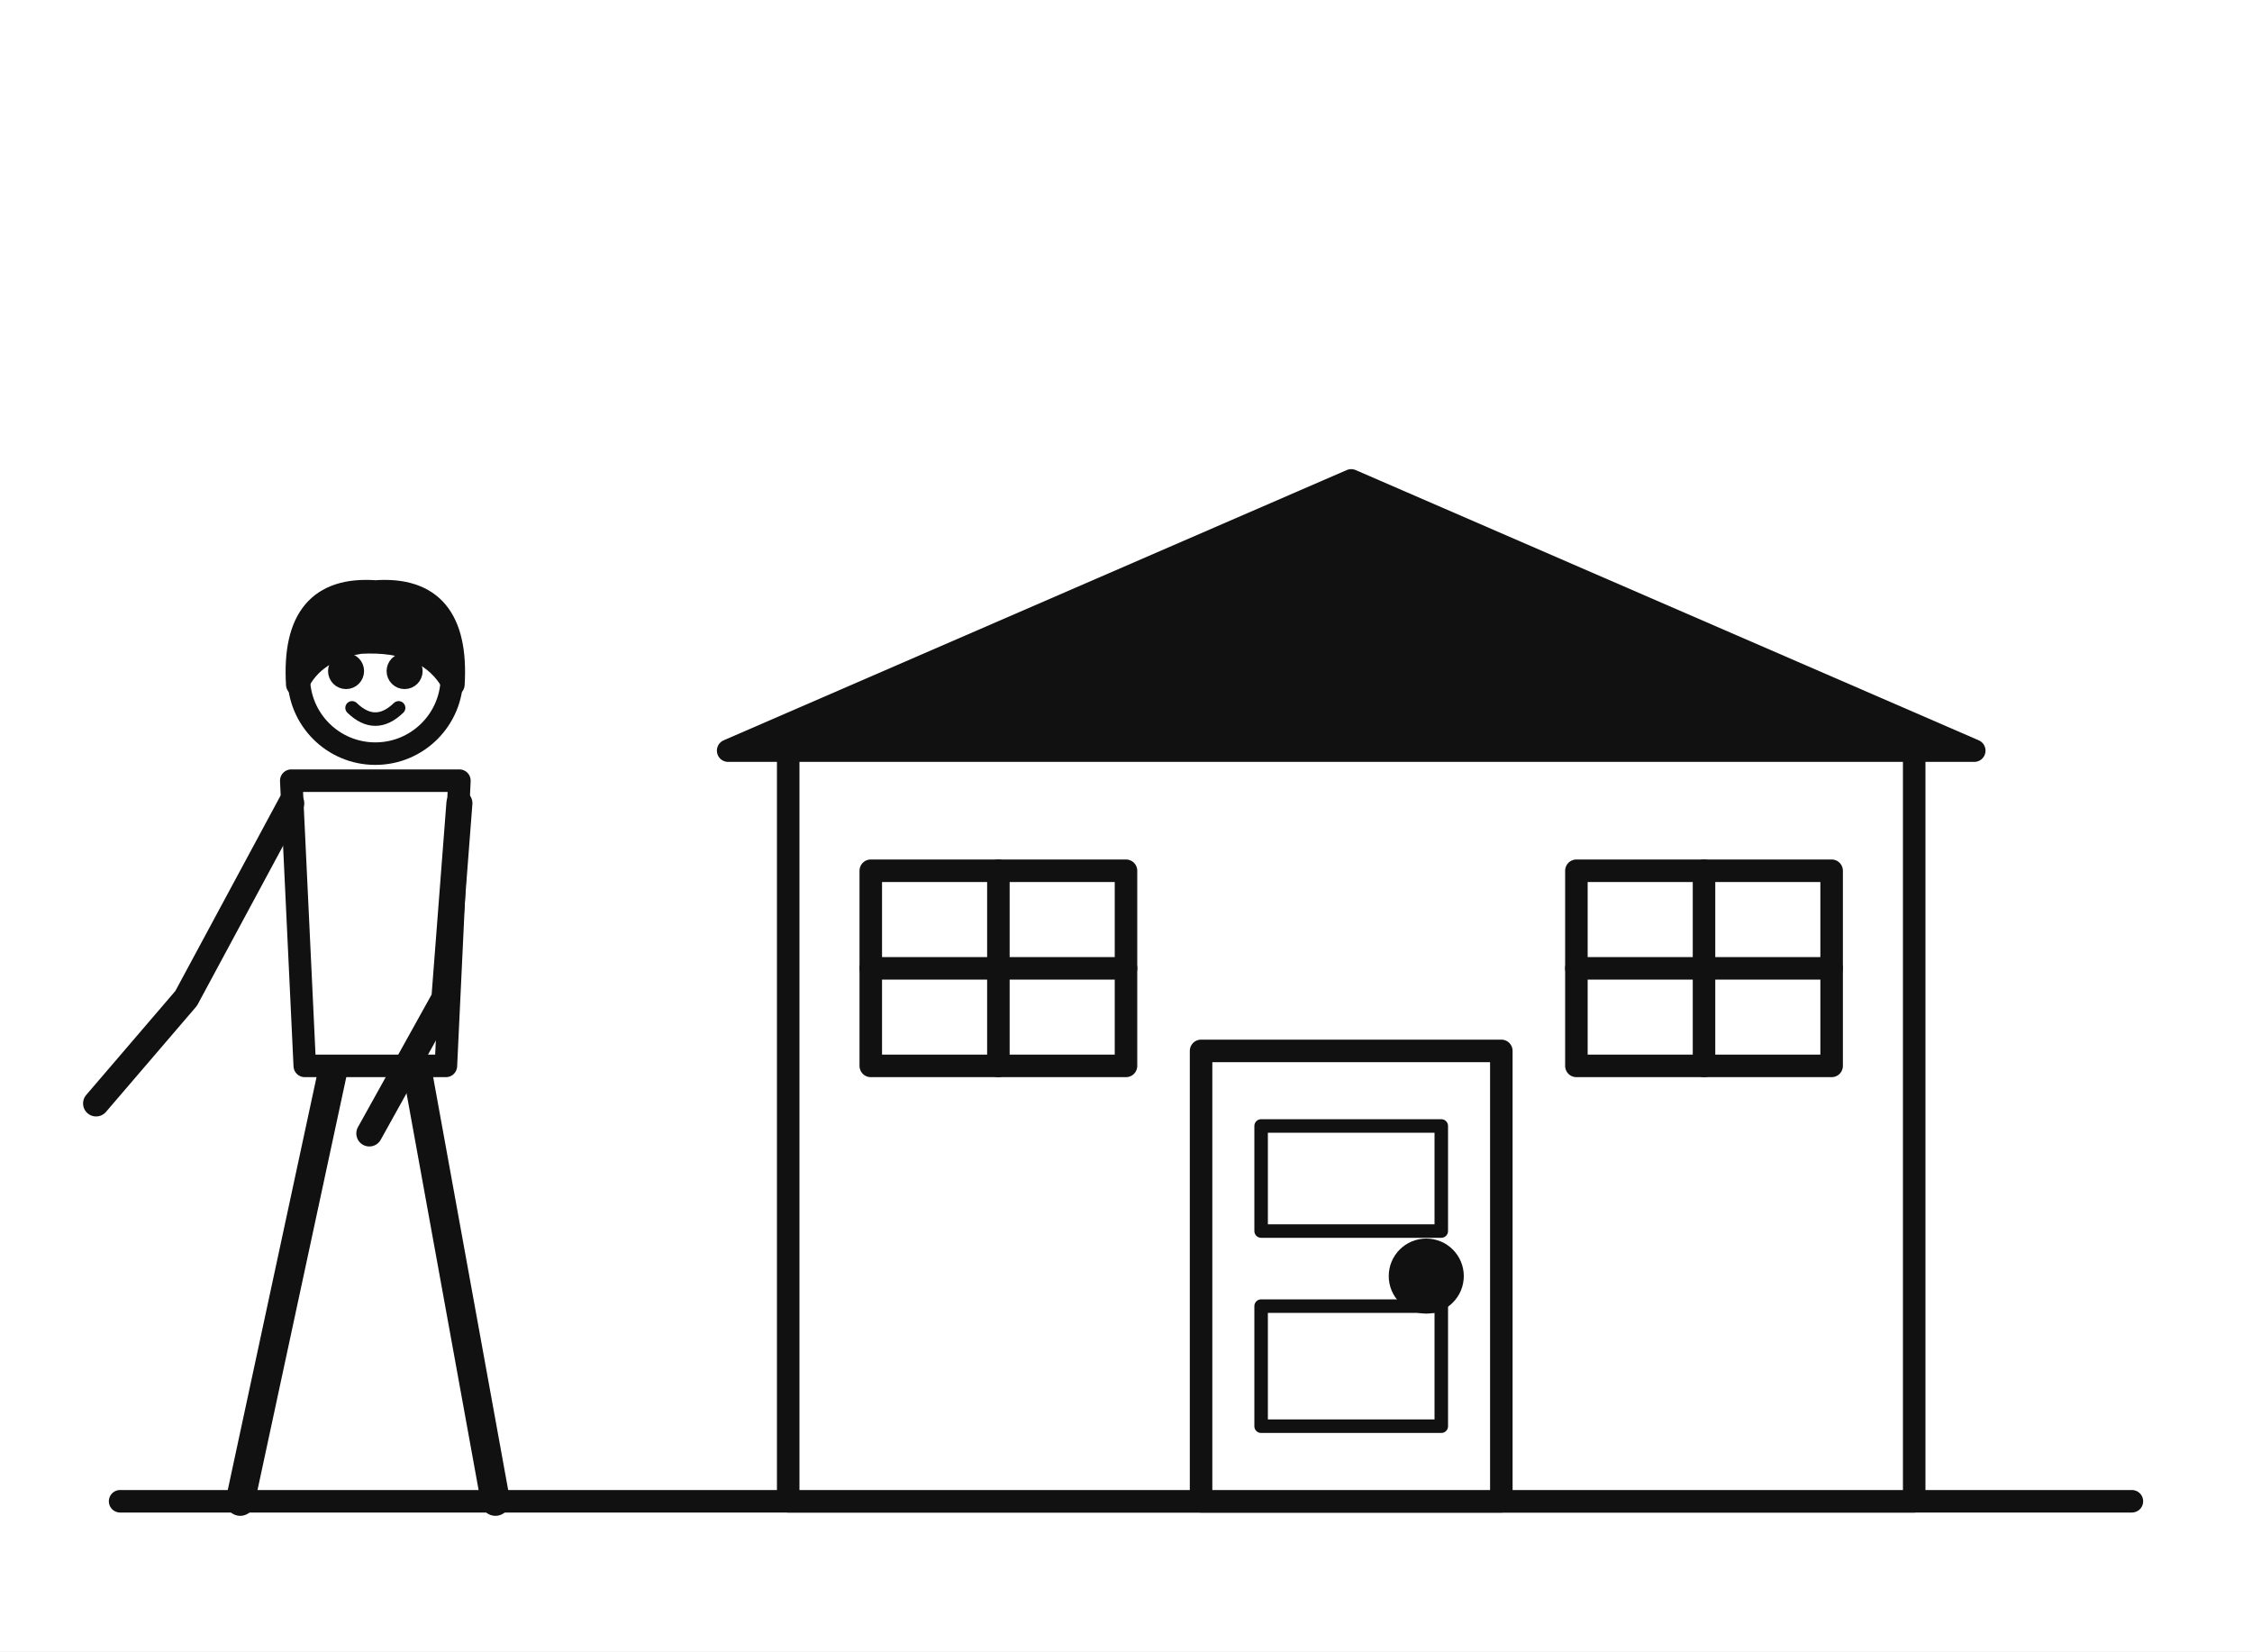
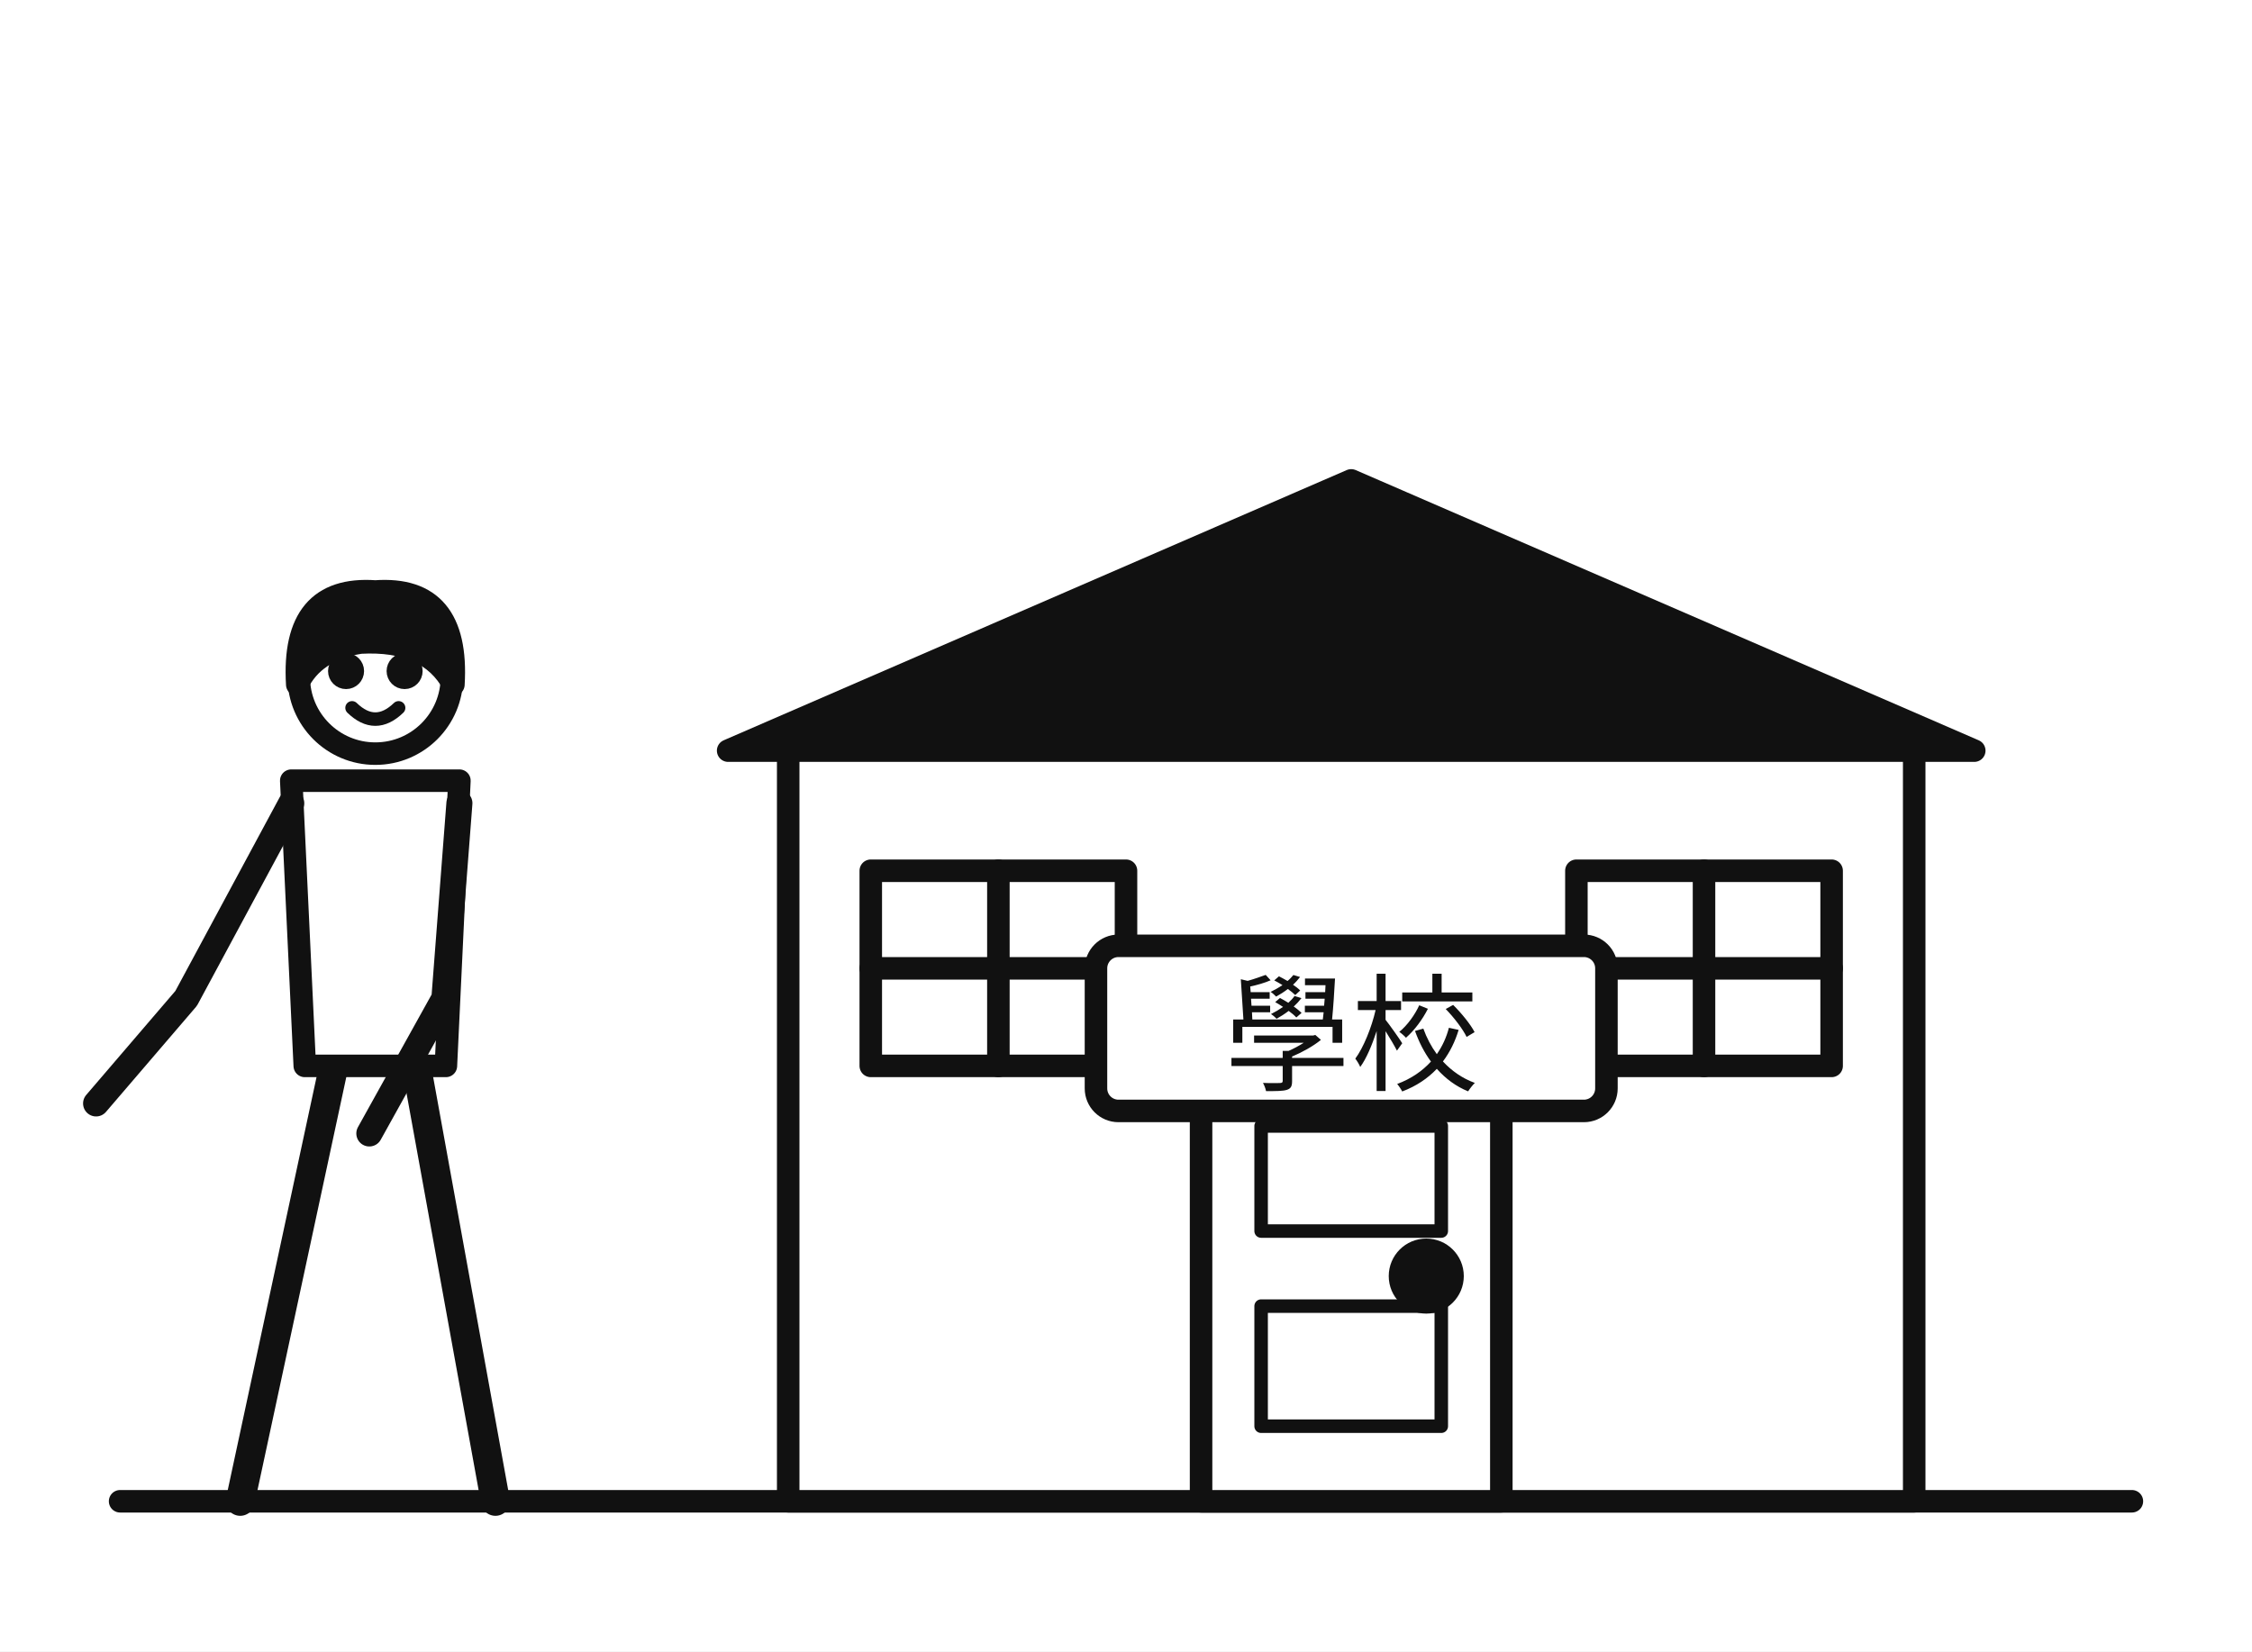
<svg xmlns="http://www.w3.org/2000/svg" viewBox="0 0 300 220">
  <style>.g{fill:none;stroke:#111;stroke-width:3;stroke-linecap:round;stroke-linejoin:round}.p{fill:#fff;stroke:#111;stroke-width:3;stroke-linejoin:round;stroke-linecap:round}.h{fill:#111;stroke:#111;stroke-width:3;stroke-linejoin:round;stroke-linecap:round}.a{fill:#9a9a9a;stroke:#111;stroke-width:3;stroke-linejoin:round;stroke-linecap:round}.t{fill:none;stroke:#111;stroke-width:1.8;stroke-linecap:round;stroke-linejoin:round}.w{fill:none;stroke:#fff;stroke-width:2.2;stroke-linecap:round}.m{fill:#d8342c;stroke:#111;stroke-width:3;stroke-linejoin:round}.hijau{fill:#3a9d4a;stroke:#111;stroke-width:3;stroke-linejoin:round}.biru{fill:#2f6fd6;stroke:#111;stroke-width:3;stroke-linejoin:round}.kuning{fill:#f2c230;stroke:#111;stroke-width:3;stroke-linejoin:round}.birutua{fill:#1c3470;stroke:#111;stroke-width:3;stroke-linejoin:round}.n{fill:#fff;stroke:none}text{font-family:'DFKai-SB','BiauKai','Kaiti TC','Noto Serif TC',serif;fill:#111}.d{font-family:'Segoe UI',Roboto,Arial,sans-serif;font-weight:700}</style>
  <rect width="300" height="220" fill="#fff" />
  <polyline class="g" points="16,200 284,200" />
  <polygon class="h" points="97,100 180,64 263,100" />
  <rect class="p" x="105" y="100" width="150" height="100" rx="0" />
  <rect class="p" x="160" y="140" width="40" height="60" rx="0" />
  <rect class="t" x="168" y="150" width="24" height="14" rx="0" />
  <rect class="t" x="168" y="174" width="24" height="16" rx="0" />
  <circle class="h" cx="190" cy="170" r="3.5" />
  <rect class="p" x="116" y="116" width="34" height="26" rx="0" />
  <polyline class="g" points="133,116 133,142" />
  <polyline class="g" points="116,129 150,129" />
  <rect class="p" x="210" y="116" width="34" height="26" rx="0" />
  <polyline class="g" points="227,116 227,142" />
  <polyline class="g" points="210,129 244,129" />
  <path class="h" d="M174.2 92.8 Q175.2 91.5 175.5 88 Q175.8 82.2 180 81.9 Q184.2 82.2 184.5 88 Q184.8 91.5 185.8 92.8 Z" />
  <circle class="h" cx="180" cy="94.1" r="1.1" />
  <rect class="h" x="179.2" y="80" width="1.6" height="1.9" rx="0" />
  <path class="g" d="M171.7 84.8 q-1.3 2.2 0 4.5 M188.3 84.8 q1.3 2.2 0 4.5 M169.8 83.5 q-1.9 3.5 0 7 M190.2 83.5 q1.9 3.5 0 7" />
+   <rect class="p" x="146" y="126" width="68" height="22" rx="3" />
+   <text x="180" y="144" font-size="17" text-anchor="middle">學校</text>
  <polyline class="g" points="44.9,140 32,200" style="stroke-width:3.876" />
  <polyline class="g" points="55.1,140 66,200" style="stroke-width:3.876" />
  <polygon class="p" points="38.8,104 61.2,104 59.4,142 40.6,142" />
  <polyline class="g" points="38.8,107 24.8,133 12.8,147" style="stroke-width:3.468" />
  <polyline class="g" points="61.2,107 59.2,133 49.2,151" style="stroke-width:3.468" />
  <circle class="p" cx="50" cy="90.2" r="10.2" />
  <path class="h" d="M39.6 91.2 Q38.8 78 50 78.8 Q61.2 78 60.4 91.2 Q57.1 85.1 48 85.6 Q41.8 86.6 39.6 91.2 Z" />
  <circle class="h" cx="46.1" cy="89.4" r="0.9" />
  <circle class="h" cx="53.9" cy="89.4" r="0.9" />
  <path class="t" d="M46.9 94.3 Q50 97.3 53.1 94.3" />
</svg>
